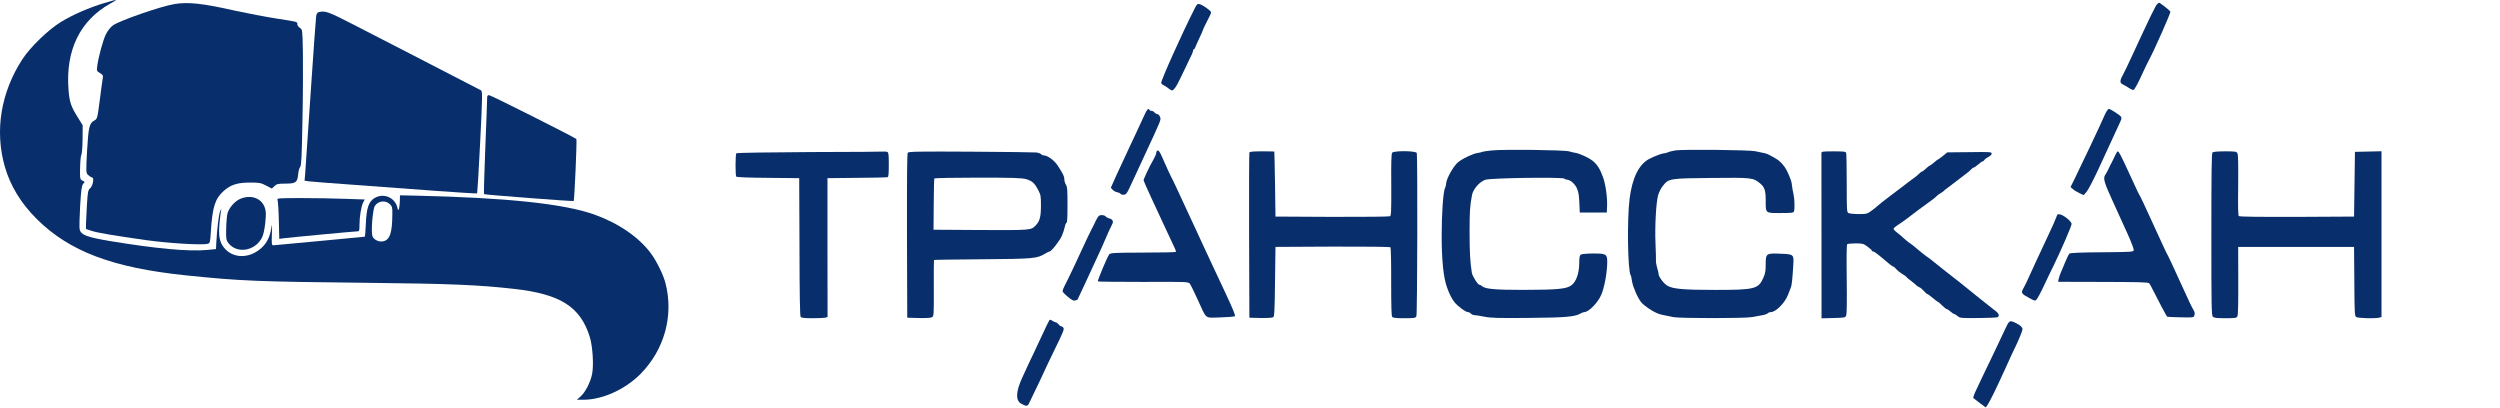
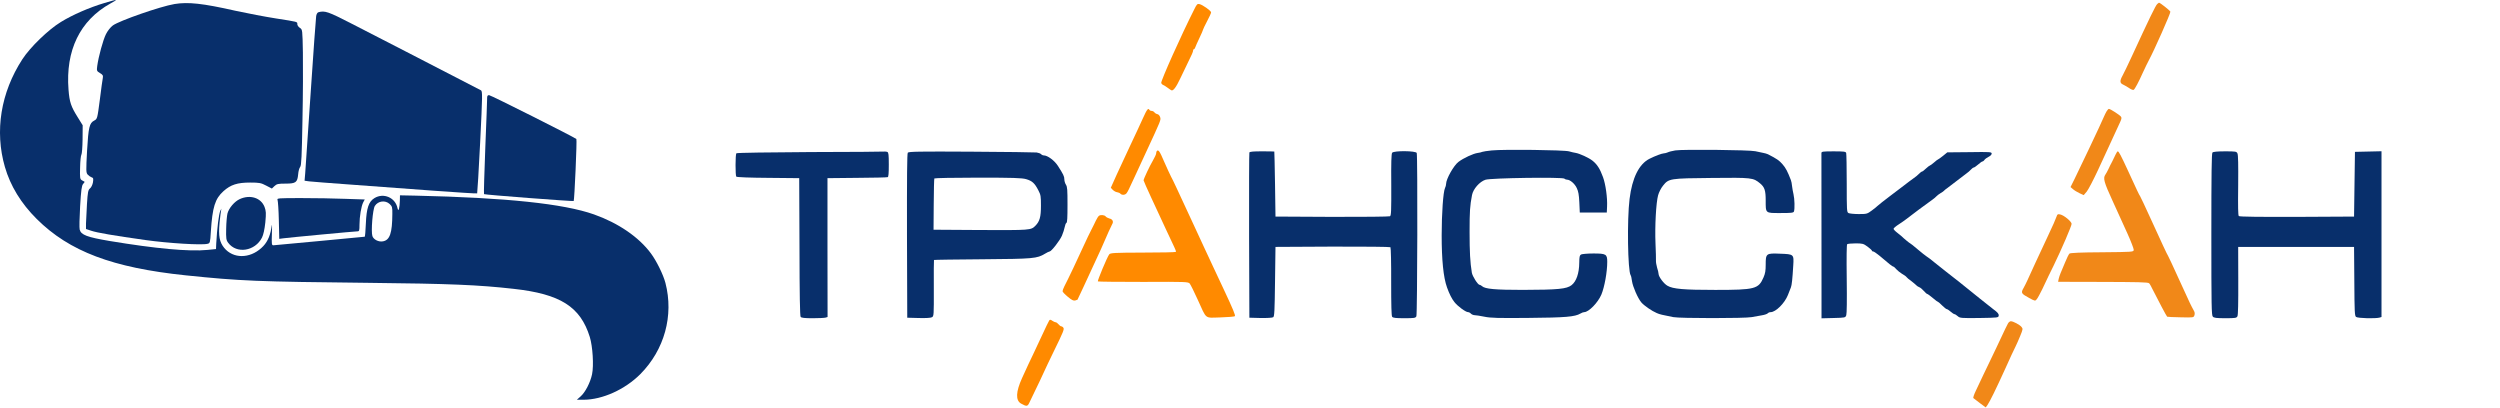
- <svg xmlns="http://www.w3.org/2000/svg" id="_Слой_1" data-name="Слой_1" version="1.1" viewBox="0 0 2792 455">
+ <svg xmlns="http://www.w3.org/2000/svg" id="_Слой_1" version="1.1" viewBox="0 0 2792 455">
  <defs>
    <style>
      .st0 {
        fill: #082f6b;
      }
+ 
+       .st1 {
+         fill: #ff8a00;
+       }
+ 
+       .st2 {
+         fill: #f18818;
+       }
    </style>
  </defs>
-   <path class="st0" d="M116.66,3.34c-16.89,5.03-35.58,13.18-48.64,21.2-14.14,8.62-34.26,28.15-43,41.57C.82,103.37-6.12,146.37,5.49,186.5c6.11,21.08,17.97,40.61,35.58,58.1,36.42,36.18,84.57,54.39,166.27,62.89,61.33,6.35,79.66,7.07,204,8.38,91.52.96,122.9,2.28,162.31,6.71,52.11,5.75,74.51,19.89,85.05,53.79,3.23,10.54,4.55,31.86,2.52,41.57-1.92,9.22-7.67,20.36-12.82,24.8l-4.19,3.71h7.55c21.08-.12,46.12-11.38,63.37-28.63,26.95-27.19,37.49-65.4,28.03-101.82-2.4-9.22-9.94-24.56-16.17-32.94-13.54-18.33-36.54-34.02-63.61-43.6-34.02-11.98-97.75-18.69-198.97-20.96l-17.73-.36-.12,5.99c-.12,3.35-.48,7.43-.96,9.1q-.84,2.88-1.68-.84c-2.4-11.74-15.57-17.37-25.75-11.14-6.47,3.95-8.86,11.14-9.58,28.39-.36,8.15-.84,14.73-1.32,14.73-.36,0-23.12,2.16-50.43,4.79-27.31,2.63-50.55,4.79-51.63,4.79-1.8,0-1.92-1.56-1.56-12.94.36-11.26.24-11.98-.72-5.75-1.56,9.34-5.03,16.41-11.02,21.68-13.3,12.1-31.5,11.98-41.45,0-5.39-6.59-6.59-13.3-5.27-28.27.72-6.83,1.56-13.54,1.92-14.85.48-1.32-.12-.6-1.08,1.68-1.68,3.47-3.59,19.41-4.55,36.66l-.24,5.99-9.58.96c-20.37,2.04-57.74-1.44-109.01-9.94-25.52-4.31-32.22-6.83-33.66-12.82-.48-1.68-.24-13.42.48-25.87,1.08-18.33,1.8-23.24,3.35-25.04,1.2-1.2,1.8-2.28,1.56-2.52-.24-.12-1.56-.84-2.88-1.56-2.16-1.32-2.4-2.4-2.04-14.38.12-7.07.84-13.54,1.44-14.25.6-.72,1.2-8.39,1.32-17.01l.12-15.81-5.63-9.1c-7.43-11.86-9.1-16.77-10.18-30.55-3.47-43.84,12.7-77.38,46.72-96.31,9.22-5.15,8.86-5.15-6.59-.6ZM435.18,227.83c2.76,2.64,3.12,3.71,2.99,11.02-.12,21.44-2.75,29.23-10.42,30.67-4.79.96-10.54-1.92-11.86-5.87-1.68-5.03.36-30.07,2.75-33.66,3.59-5.63,11.62-6.71,16.53-2.16Z" />
-   <path class="st0" d="M194.74,4.54c-15.69,2.64-61.09,18.45-68.64,23.84-2.75,2.04-5.87,5.99-7.79,9.82-3.23,6.47-8.26,24.92-9.7,35.34-.72,5.51-.6,5.87,2.99,8.03,3.12,1.8,3.71,2.76,3.24,5.39-.36,1.68-1.92,12.7-3.35,24.44-2.76,21.2-2.88,21.44-6.23,23.24-5.39,2.75-6.47,7.31-8.03,33.66-1.2,22.52-1.2,24.56.72,26.71,1.08,1.2,2.99,2.52,4.31,3,2.04.6,2.16,1.44,1.56,5.63-.48,2.64-1.92,5.75-3.35,6.83-2.04,1.68-2.52,4.07-3.35,17.49-.48,8.51-.96,18.21-1.08,21.68v6.11l5.75,1.92c6.71,2.28,25.04,5.39,60.73,10.42,25.63,3.59,62.77,5.87,69.24,4.19,2.75-.6,2.99-1.2,3.71-13.54,1.8-27.55,4.67-36.78,14.14-45.28,8.03-7.19,15.45-9.58,29.71-9.58,10.18,0,12.22.36,17.85,3.35l6.47,3.35,2.88-2.76c2.52-2.4,4.19-2.76,12.34-2.76,11.5,0,13.3-1.32,14.13-10.42.24-3.47,1.32-7.19,2.28-8.27,1.32-1.56,1.8-11.74,2.52-52.11.6-27.67.72-61.69.48-75.71-.48-25.4-.48-25.52-3.35-27.43-1.56-.96-2.88-2.88-2.88-4.07,0-2.87,1.2-2.52-23.96-6.47-11.5-1.8-31.74-5.63-44.92-8.51-37.13-8.39-53.07-10.06-68.4-7.55Z" />
-   <path class="st0" d="M355.73,13.64c-1.2.24-2.28,2.04-2.64,4.31-.36,2.16-3.11,40.49-6.11,85.29-3,44.8-5.75,85.29-6.11,90.08l-.72,8.51,5.15.72c2.88.36,24.44,2.04,47.8,3.71,23.36,1.68,64.33,4.67,90.92,6.71,26.59,1.92,48.64,3.35,48.87,2.99.24-.24,1.8-25.99,3.36-57.14,2.64-53.07,2.64-56.9.84-57.98-2.16-1.2-28.39-14.73-84.69-43.72-18.45-9.46-45.4-23.36-59.89-30.79-26.11-13.42-29.59-14.61-36.77-12.7Z" />
-   <path class="st0" d="M544.04,109.48c0,1.92-.84,26.71-2.04,55.1-1.08,28.51-1.8,51.99-1.44,52.23.72.72,99.55,8.26,100.14,7.67.84-.96,3.83-68.52,2.99-69.24-2.52-2.16-95.59-48.99-97.51-48.99-1.56,0-2.16.84-2.16,3.23Z" />
-   <path class="st0" d="M267.81,222.32c-5.87,2.64-12.1,9.94-13.78,16.05-.6,2.51-1.32,10.18-1.44,17.01-.24,10.9,0,12.82,2.28,15.81,9.34,12.58,29.95,9.46,37.73-5.87,1.56-3.11,2.88-9.1,3.71-16.89.96-10.3.84-12.7-.84-17.25-3.95-10.3-16.05-14.14-27.67-8.86Z" />
-   <path class="st0" d="M309.97,223.28c.48,1.2,1.2,11.5,1.44,22.76l.48,20.72,4.31-.6c6.11-.84,79.9-7.79,82.89-7.79,2.16,0,2.4-.72,2.4-7.55,0-8.98,1.92-20.48,4.19-24.92l1.68-3.12-21.68-.72c-11.98-.48-34.02-.84-49.23-.84-25.75,0-27.43.12-26.47,2.04Z" />
-   <path class="st0" d="M2409.21,4.47c-1.81,1.58-8.55,15.47-28.35,58.39-4.43,9.6-9.15,19.43-10.46,21.69-3.12,5.65-3.02,8.24.5,9.83,1.51.68,4.53,2.48,6.84,3.95,2.21,1.58,4.52,2.37,5.13,2.03,1.51-1.13,5.43-8.47,10.35-19.43,2.42-5.31,5.43-11.41,6.64-13.67,5.53-10.05,24.53-52.86,24.03-54.21s-11.66-10.16-12.77-10.05c-.1,0-1,.68-1.91,1.47Z" />
-   <path class="st0" d="M1333.96,10c-14.48,28.57-37.8,80.64-37.1,82.67.3.9,1.31,1.92,2.21,2.26.91.34,3.12,1.69,4.73,2.94,1.71,1.24,3.62,2.6,4.32,2.94,2.01,1.13,5.43-3.39,9.96-13.1,2.21-4.63,5.53-11.52,7.34-15.25,5.73-11.63,7.03-14.57,7.03-16.04,0-.79.41-1.47.91-1.47s1.11-.9,1.51-2.03c.3-1.02,2.41-5.76,4.62-10.39,2.22-4.63,4.02-8.81,4.02-9.26s2.02-4.74,4.53-9.49c2.51-4.63,4.52-9.15,4.52-9.94,0-1.81-9.45-8.47-12.97-9.26-2.31-.56-3.01.11-5.63,5.42Z" />
-   <path class="st0" d="M1276.45,131.98c-2.71,5.76-5.43,11.75-6.13,13.33-.71,1.58-4.63,9.94-8.75,18.64-4.12,8.7-10.56,22.59-14.28,30.72l-6.74,15.02,2.22,2.37c1.3,1.24,3.42,2.49,4.82,2.6,1.41.23,3.02.9,3.62,1.58,1.71,1.92,5.33,1.69,6.94-.45,1.61-2.26,2.01-3.05,9.25-18.75,3.22-7,8.75-18.86,12.17-26.32,17.19-37.05,17.09-36.71,16.08-39.87-.6-1.81-1.81-3.16-3.11-3.39-1.21-.22-2.72-1.13-3.32-2.03-.7-.9-2.11-1.58-3.12-1.58s-2.11-.56-2.41-1.13c-1.31-2.49-2.72-.79-7.24,9.26Z" />
-   <path class="st0" d="M2352.6,124.41c-.9,1.58-2.11,3.95-2.71,5.42-.5,1.36-3.12,7-5.73,12.65-2.62,5.53-7.64,16.26-11.16,23.72-6.34,13.33-7.65,16.15-16.19,33.77l-4.43,8.92,2.72,2.37c1.51,1.36,4.72,3.28,7.34,4.52l4.62,2.15,3.32-3.84c1.81-2.15,7.44-12.99,12.67-24.17,14.48-31.4,22.72-49.36,24.84-53.87,1.5-3.28,1.71-4.63.8-5.76-1.21-1.81-11.96-8.7-13.47-8.7-.51,0-1.71,1.24-2.62,2.82Z" />
-   <path class="st0" d="M1665.97,168.01c-4.93.45-9.65,1.24-10.56,1.58-.9.45-3.32,1.02-5.23,1.24-4.82.68-15.68,5.65-21.31,9.94-5.33,3.95-13.88,19.2-13.88,24.62,0,1.24-.5,3.28-1.21,4.63-2.01,4.18-3.72,28.46-3.72,52.74,0,27.56,1.91,46.99,5.94,58.17,2.61,7.34,5.43,12.88,8.34,16.49,3.62,4.63,12.57,11.18,15.18,11.18,1.01,0,2.42.79,3.22,1.69.91.9,2.72,1.7,4.12,1.7,1.51,0,6.34.79,10.86,1.69,6.84,1.47,15.59,1.69,49.37,1.36,41.33-.34,51.78-1.24,57.92-4.86,1.4-.9,3.32-1.58,4.22-1.58,5.03,0,15.38-10.62,19.2-19.65,3.52-8.47,6.54-25.3,6.54-36.48,0-8.58-1.21-9.38-15.48-9.38-6.44,0-12.67.57-13.78,1.13-1.61,1.02-1.91,2.48-2.01,9.37-.1,11.63-3.22,20.67-8.55,24.85-5.53,4.29-14.88,5.2-54.59,5.31-30.67,0-42.13-1.02-45.45-4.18-.8-.79-2.11-1.47-2.72-1.47-1.91,0-7.94-9.49-8.64-13.55-1.91-11.63-2.52-23.27-2.52-45.74s.41-29.14,2.72-41c1.31-6.78,8.44-14.91,14.98-17.05,6.03-2.03,86.47-3.16,88.18-1.24.5.57,1.91,1.13,2.92,1.13,3.41,0,8.74,4.52,10.96,9.49,1.7,3.5,2.41,7.34,2.81,15.92l.5,11.29h30.17l.3-6.78c.5-9.6-1.61-24.85-4.53-32.75-3.31-9.15-6.53-14.23-11.66-18.3-4.02-3.28-14.58-8.13-19.1-8.81-1.21-.11-4.43-.9-7.24-1.69-5.93-1.58-72.6-2.37-86.27-1.02Z" />
-   <path class="st0" d="M1870.88,168.01c-3.31.57-7.04,1.47-8.34,2.15-1.31.57-3.32,1.13-4.53,1.13-2.21.11-9.45,2.82-15.78,5.99-11.77,5.87-19.41,21.35-22.32,44.84-2.92,23.38-2.02,80.53,1.2,85.27.51.57,1.11,3.61,1.51,6.66.91,6.21,6.44,18.86,10.36,23.61,3.01,3.61,11.86,9.71,17.29,11.97,3.32,1.47,5.83,2.03,18.4,4.52,7.34,1.47,80.24,1.47,87.68,0,3.32-.57,8.44-1.58,11.36-2.03,2.92-.45,5.83-1.47,6.43-2.15.71-.79,2.12-1.36,3.32-1.36,5.63,0,15.69-9.94,19.31-19.2,1.41-3.39,2.91-7.23,3.32-8.47,1-2.49,1.71-9.37,2.61-24.4.8-12.65.7-12.65-14.78-13.21-15.48-.68-15.99-.23-15.99,12.2,0,6.78-.5,9.83-2.41,14.23-5.63,12.99-9.25,14.01-53.89,14.01-34.99,0-47.26-1.02-53.39-4.63-4.13-2.26-9.96-10.17-9.96-13.33,0-1.02-.7-4.07-1.61-6.78-.8-2.82-1.4-6.32-1.3-7.91.1-1.58-.1-10.28-.51-19.31-.8-18.98.61-45.4,2.92-53.76.9-3.27,3.22-7.91,5.43-10.62,6.43-8.13,7.64-8.24,54.8-8.7,44.74-.45,45.85-.34,53.69,6.1,5.03,4.18,6.23,7.91,6.23,18.97,0,14.68-.6,14.12,16.49,14.12,12.27,0,14.58-.23,15.08-1.81,1.01-2.82.71-14.12-.5-19.09-.6-2.48-1.31-6.55-1.61-9.04-.2-2.49-.8-5.53-1.3-6.78-3.62-9.49-5.74-13.67-9.46-17.85-3.62-4.18-6.23-5.99-16.18-11.07-1.11-.56-3.62-1.24-5.53-1.58-1.91-.34-5.73-1.13-8.55-1.81-6.23-1.47-80.94-2.26-89.49-.9Z" />
-   <path class="st0" d="M1291.93,168.69c-.4.34-.7,1.58-.7,2.48,0,1.02-1.61,4.63-3.62,8.02-3.72,6.32-10.46,20.67-10.46,22.25,0,.57,3.93,9.26,8.65,19.54,4.83,10.28,11.97,25.75,15.99,34.45,4.02,8.7,8.34,17.96,9.65,20.56,1.31,2.6,2.11,4.97,1.81,5.31-.3.45-16.89.79-36.9.79-32.28.11-36.4.34-37.6,2.03-2.42,3.27-13.28,29.36-12.67,30.16.4.34,23.22.56,50.77.56,47.96-.23,50.28-.11,51.88,1.92.91,1.13,4.93,9.15,8.85,17.85,10.36,22.7,7.34,20.33,25.34,19.88,8.35-.23,15.69-.9,16.19-1.36.8-.9-1.81-7.34-12.67-30.49-3.12-6.55-8.35-17.73-11.66-24.85-3.32-7.12-7.95-17.05-10.26-22.02-2.31-4.97-7.64-16.38-11.76-25.41-18.2-39.3-22.83-49.36-24.94-53.08-1.11-2.15-4.62-9.71-7.64-16.6-5.03-11.86-6.54-14-8.25-11.97Z" />
-   <path class="st0" d="M905.13,169.82c-45.04.23-82.25.79-82.75,1.36-1.21,1.36-1.21,24.85-.1,26.09.6.68,15.79,1.24,35.59,1.36l34.69.34.3,76.69c.1,54.33.51,77.14,1.31,78.27.91,1.02,4.32,1.47,13.37,1.47,6.64,0,13.18-.34,14.38-.68l2.31-.68-.1-77.59v-77.48l32.98-.34c18.1-.11,33.59-.45,34.29-.79.9-.34,1.21-4.18,1.21-14.01,0-11.18-.31-13.55-1.61-14.12-.91-.34-2.11-.57-2.72-.45-.7.23-38.1.45-83.15.56Z" />
-   <path class="st0" d="M1013.82,170.5c-.8,1.24-1,25.86-.9,92.95l.3,91.37,12.77.34c8.04.23,13.57-.11,14.88-.9,2.01-1.24,2.11-1.92,2.01-32.3-.1-17.17,0-31.29.2-31.62.3-.23,24.63-.57,54.2-.79,57.21-.45,60.73-.79,69.78-6.21,2.21-1.35,4.52-2.48,5.12-2.48,1.91,0,11.16-11.75,13.78-17.62,1.31-3.05,2.71-7.45,3.12-9.71.4-2.26,1.2-4.29,1.91-4.63.9-.34,1.2-5.65,1.2-20.1,0-16.94-.2-19.99-1.71-22.48-1-1.47-1.81-4.18-1.81-5.99,0-3.28-1.1-5.65-7.24-15.14-3.82-5.99-11.56-11.63-15.68-11.63-1.01,0-2.31-.56-3.02-1.35-.7-.79-2.91-1.58-5.03-1.92-2.01-.23-34.99-.68-73.19-.9-58.02-.34-69.68-.11-70.69,1.13ZM1146.04,200.09c6.64,1.92,9.55,4.52,13.57,12.42,2.72,5.19,2.92,6.55,2.92,17.28,0,12.54-1.41,17.51-6.23,22.36-4.93,4.97-5.73,4.97-61.04,4.74l-52.68-.34.2-28.12c.1-15.59.4-28.69.7-29.14.3-.45,22.22-.9,48.67-.9,39.41,0,49.17.34,53.89,1.69Z" />
-   <path class="st0" d="M1395.3,170.38c-.31.79-.41,42.58-.31,92.95l.31,91.48,12.56.34c6.94.11,13.28-.23,14.08-.9,1.31-.9,1.61-7,2.01-39.76l.51-38.74,63.74-.34c35.09-.11,64.25.23,64.65.68.51.56.91,17.96.81,38.63,0,26.65.3,37.95,1.1,39.08.91,1.24,4.23,1.58,13.58,1.58,11.26,0,12.47-.23,13.47-2.15,1.11-2.37,1.51-179.13.4-182.4-.9-2.49-25.64-2.71-27.45-.23-.9,1.13-1.2,11.07-1,35.8.1,29.59-.1,34.22-1.41,35.12-.9.45-29.96.79-64.75.68l-63.14-.34-.51-36.14c-.3-19.88-.7-36.25-.8-36.48-.1-.11-6.34-.23-13.78-.23-9.95,0-13.77.34-14.07,1.36Z" />
-   <path class="st0" d="M2034.17,170.95c0,1.81,0,24.4.1,149.2v35.35l13.27-.34c13.18-.34,13.38-.34,14.38-3.16.61-1.81.81-16.26.51-40.66-.31-24.62-.11-38.17.5-38.63.6-.45,4.72-.9,9.35-.9,7.74,0,8.75.23,13.37,3.61,2.72,2.03,4.93,4.07,4.93,4.52,0,.57.6.9,1.41.9.7,0,3.92,2.15,7.03,4.74,10.36,8.92,14.58,12.2,15.49,12.2.5,0,1.91,1.24,3.22,2.82,1.3,1.47,4.22,3.84,6.43,5.2,2.31,1.24,4.63,2.94,5.13,3.73.6.79,2.81,2.71,5.13,4.29,2.21,1.69,4.72,3.73,5.53,4.63.8.9,2.41,1.92,3.62,2.37,1.1.34,3.31,2.26,4.92,4.07s3.32,3.39,3.82,3.39,3.32,2.03,6.24,4.52c2.91,2.48,5.63,4.52,6.03,4.52s2.41,1.81,4.53,3.95c2.21,2.15,4.42,3.95,5.02,3.95s2.52,1.24,4.33,2.82c1.81,1.58,3.72,2.82,4.32,2.82s2.21,1.02,3.62,2.26c2.41,2.15,3.82,2.26,24.03,2.03,21.01-.34,21.42-.34,21.72-2.71.2-1.92-1.11-3.5-6.03-7.11-3.52-2.71-10.36-8.13-15.39-12.2-16.99-13.78-30.56-24.62-37.3-29.7-3.62-2.82-9.55-7.45-13.07-10.39-3.62-2.94-7.44-5.99-8.75-6.66-1.21-.79-5.73-4.29-9.95-7.91-4.33-3.73-8.05-6.66-8.35-6.66-.5,0-8.14-6.33-9.55-7.91-.3-.34-2.41-2.03-4.73-3.84-2.41-1.81-4.32-3.84-4.32-4.52s2.61-2.94,5.83-4.97c3.12-2.03,6.84-4.63,8.25-5.76,3.11-2.6,25.33-19.09,29.46-21.91,1.6-1.13,3.62-2.82,4.42-3.73.8-.9,2.92-2.48,4.63-3.5,1.81-1.02,3.41-2.15,3.72-2.6.3-.45,1.91-1.81,3.62-2.94,1.7-1.24,6.63-4.97,10.95-8.36,4.33-3.39,9.15-7.12,10.66-8.13,1.51-1.02,3.72-2.94,4.93-4.29,1.11-1.24,2.51-2.26,3.12-2.26s2.81-1.58,4.92-3.39c2.11-1.92,4.23-3.39,4.83-3.39.5,0,1.61-.79,2.31-1.92.81-1.02,2.92-2.48,4.73-3.39,1.81-.9,3.22-2.26,3.22-3.5,0-1.81-1.81-1.92-24.74-1.58l-24.83.23-4.83,3.95c-2.72,2.15-5.23,3.95-5.53,3.95s-2.31,1.47-4.42,3.39c-2.12,1.81-4.23,3.39-4.63,3.39-.5.11-2.51,1.58-4.42,3.39-1.91,1.92-3.93,3.39-4.43,3.39s-2.01,1.13-3.32,2.49c-1.3,1.35-3.82,3.5-5.73,4.74-1.91,1.35-8.04,5.87-13.67,10.28-5.73,4.29-11.36,8.7-12.67,9.6-5.53,4.06-13.98,10.84-14.48,11.41-.3.45-3.02,2.6-6.03,4.86-5.33,3.95-5.73,4.07-14.88,4.07-5.13,0-10.26-.56-11.36-1.13-1.81-1.13-1.91-2.71-1.91-33.32,0-17.62-.31-32.75-.61-33.77-.5-1.58-2.71-1.81-14.07-1.81-12.17,0-13.48.23-13.58,1.92Z" />
-   <path class="st0" d="M2362.66,172.64c-.91,2.03-2.62,5.53-3.72,7.68-1.21,2.15-3.12,5.99-4.23,8.47-1.2,2.48-2.71,5.31-3.41,6.21-2.82,3.95-1.61,8.36,8.04,29.36,5.23,11.52,12.77,28.01,16.69,36.71,3.92,8.7,7.04,16.83,6.94,18.07-.3,2.26-1.11,2.26-35.39,2.6-23.63.11-35.6.68-36.4,1.47-.81.68-3.02,5.2-4.93,9.94-2.01,4.74-4.22,10.05-5.03,11.97-.8,1.81-1.71,4.74-2.11,6.44l-.6,3.16,44.04.11c46.45.11,55.9.34,57.51,1.47.6.34,2.72,4.18,4.73,8.36,5.12,10.28,14.78,28.46,15.48,29.03.4.23,7.14.57,15.08.68,14.38.34,14.48.34,15.39-2.26.6-1.92.4-3.5-.91-5.65-1-1.58-2.91-5.53-4.42-8.58-1.41-3.16-7.24-15.81-12.97-28.24-5.63-12.42-10.66-23.15-11.06-23.72-1.11-1.58-7.24-14.8-19.81-42.35-5.83-12.76-10.96-23.72-11.46-24.4-1.11-1.47-3.82-7.23-13.48-28.35-8.04-17.39-10.35-21.8-11.56-21.8-.4,0-1.51,1.69-2.41,3.61Z" />
-   <path class="st0" d="M2470.85,170.38c-.91,1.02-1.21,22.93-1.21,91.37,0,80.42.2,90.24,1.61,91.82,1.21,1.47,4.02,1.81,13.97,1.81,11.57,0,12.57-.23,13.58-2.26.7-1.58,1-14.8.9-39.87l-.1-37.5h129.41l.3,38.4c.2,34.45.4,38.51,1.91,39.76,1.81,1.58,21.82,2.03,26.24.79l2.21-.68v-185.11l-14.78.34-14.88.34-.5,36.14-.5,36.14-63.75.34c-40.32.11-64.15-.11-64.95-.9-.81-.79-1.01-9.71-.71-34.34.2-23.15,0-34-.8-35.58-1.01-2.26-1.91-2.37-13.88-2.37-8.64,0-13.27.45-14.07,1.36Z" />
-   <path class="st0" d="M2296.8,241.76c-1.41,3.84-3.62,9.04-10.36,23.27-7.94,16.83-19.9,42.69-22.22,48-1.1,2.49-3.11,6.44-4.42,8.81-3.02,5.31-2.52,6.1,6.43,10.96,6.44,3.5,6.64,3.5,8.35,1.47,1-1.13,3.72-6.1,6.13-11.07,2.31-4.97,5.73-11.86,7.34-15.47,1.71-3.5,4.23-8.58,5.53-11.29,8.85-18.18,20.21-44.61,20.01-46.53-.4-2.82-8.55-9.49-12.67-10.39-2.71-.68-3.32-.34-4.12,2.26Z" />
-   <path class="st0" d="M1227.28,241.08c-.7.45-2.21,2.82-3.42,5.31-1.1,2.49-3.41,7-5.02,10.16-1.61,3.05-5.53,11.18-8.65,18.07-9.15,19.76-15.08,32.41-17.39,36.93-1.11,2.37-3.02,6.1-4.13,8.24-1.1,2.26-2.01,4.63-2.01,5.42s2.62,3.61,5.83,6.21c4.43,3.73,6.34,4.63,8.25,4.18,1.41-.45,2.61-.79,2.61-.9.1-.11,3.12-6.55,6.74-14.34,3.52-7.79,8.85-19.2,11.76-25.41,5.03-10.5,10.16-22.02,16.49-36.71,1.51-3.39,3.22-7,3.82-8.02,1.71-2.71.31-5.53-3.21-6.21-1.61-.45-3.52-1.47-4.13-2.26-1.2-1.69-5.73-2.15-7.54-.68Z" />
-   <path class="st0" d="M1171.78,357.87c-.6.79-4.32,8.58-8.34,17.28-4.03,8.7-8.55,18.3-10.06,21.46-1.61,3.05-6.94,14.68-11.96,25.64q-10.46,23.15-1.11,28.46c6.33,3.5,7.24,3.39,9.45-1.36.71-1.69,2.41-4.97,3.52-7.34,1.21-2.37,4.83-9.83,8.04-16.71,7.14-15.47,10.76-23.15,15.69-33.2,10.46-21.35,11.76-24.51,10.56-26.09-.61-.9-1.71-1.58-2.42-1.58-.6,0-2.01-1.02-3.01-2.26-1.01-1.24-2.42-2.26-3.22-2.26-.7,0-2.41-.79-3.72-1.69-1.91-1.36-2.51-1.47-3.42-.34Z" />
-   <path class="st0" d="M2242.5,361.26c-1.4,2.49-2.41,4.63-12.87,26.88-2.81,5.87-5.93,12.54-7.03,14.68-1.11,2.15-4.43,9.04-7.34,15.25-2.92,6.21-6.84,14.57-8.75,18.52s-3.12,7.57-2.62,8.02c.41.45,3.72,2.94,7.34,5.65l6.44,4.74,1.91-2.6c2.71-3.95,9.65-18.07,20.11-41.11,5.03-11.18,10.05-22.14,11.26-24.28,1.11-2.15,3.42-7.45,5.23-11.86,3.01-7.34,3.12-8.02,1.51-9.94-1.91-2.48-9.35-6.44-11.97-6.44-1,0-2.51,1.13-3.22,2.48Z" />
+   <path class="st0" d="M116.66,3.34c-16.89,5.03-35.58,13.18-48.64,21.2-14.14,8.62-34.26,28.15-43,41.57C.82,103.37-6.12,146.37,5.49,186.5c6.11,21.08,17.97,40.61,35.58,58.1,36.42,36.18,84.57,54.39,166.27,62.89,61.33,6.35,79.66,7.07,204,8.38,91.52.96,122.9,2.28,162.31,6.71,52.11,5.75,74.51,19.89,85.05,53.79,3.23,10.54,4.55,31.86,2.52,41.57-1.92,9.22-7.67,20.36-12.82,24.8l-4.19,3.71h7.55c21.08-.12,46.12-11.38,63.37-28.63,26.95-27.19,37.49-65.4,28.03-101.82-2.4-9.22-9.94-24.56-16.17-32.94-13.54-18.33-36.54-34.02-63.61-43.6-34.02-11.98-97.75-18.69-198.97-20.96l-17.73-.36-.12,5.99c-.12,3.35-.48,7.43-.96,9.1-.56,1.92-1.12,1.64-1.68-.84-2.4-11.74-15.57-17.37-25.75-11.14-6.47,3.95-8.86,11.14-9.58,28.39-.36,8.15-.84,14.73-1.32,14.73-.36,0-23.12,2.16-50.43,4.79s-50.55,4.79-51.63,4.79c-1.8,0-1.92-1.56-1.56-12.94.36-11.26.24-11.98-.72-5.75-1.56,9.34-5.03,16.41-11.02,21.68-13.3,12.1-31.5,11.98-41.45,0-5.39-6.59-6.59-13.3-5.27-28.27.72-6.83,1.56-13.54,1.92-14.85.48-1.32-.12-.6-1.08,1.68-1.68,3.47-3.59,19.41-4.55,36.66l-.24,5.99-9.58.96c-20.37,2.04-57.74-1.44-109.01-9.94-25.52-4.31-32.22-6.83-33.66-12.82-.48-1.68-.24-13.42.48-25.87,1.08-18.33,1.8-23.24,3.35-25.04,1.2-1.2,1.8-2.28,1.56-2.52-.24-.12-1.56-.84-2.88-1.56-2.16-1.32-2.4-2.4-2.04-14.38.12-7.07.84-13.54,1.44-14.25.6-.72,1.2-8.39,1.32-17.01l.12-15.81-5.63-9.1c-7.43-11.86-9.1-16.77-10.18-30.55-3.47-43.84,12.7-77.38,46.72-96.31,9.22-5.15,8.86-5.15-6.59-.6h0ZM435.18,227.83c2.76,2.64,3.12,3.71,2.99,11.02-.12,21.44-2.75,29.23-10.42,30.67-4.79.96-10.54-1.92-11.86-5.87-1.68-5.03.36-30.07,2.75-33.66,3.59-5.63,11.62-6.71,16.53-2.16h.01Z" />
+   <path class="st0" d="M194.74,4.54c-15.69,2.64-61.09,18.45-68.64,23.84-2.75,2.04-5.87,5.99-7.79,9.82-3.23,6.47-8.26,24.92-9.7,35.34-.72,5.51-.6,5.87,2.99,8.03,3.12,1.8,3.71,2.76,3.24,5.39-.36,1.68-1.92,12.7-3.35,24.44-2.76,21.2-2.88,21.44-6.23,23.24-5.39,2.75-6.47,7.31-8.03,33.66-1.2,22.52-1.2,24.56.72,26.71,1.08,1.2,2.99,2.52,4.31,3,2.04.6,2.16,1.44,1.56,5.63-.48,2.64-1.92,5.75-3.35,6.83-2.04,1.68-2.52,4.07-3.35,17.49-.48,8.51-.96,18.21-1.08,21.68v6.11l5.75,1.92c6.71,2.28,25.04,5.39,60.73,10.42,25.63,3.59,62.77,5.87,69.24,4.19,2.75-.6,2.99-1.2,3.71-13.54,1.8-27.55,4.67-36.78,14.14-45.28,8.03-7.19,15.45-9.58,29.71-9.58,10.18,0,12.22.36,17.85,3.35l6.47,3.35,2.88-2.76c2.52-2.4,4.19-2.76,12.34-2.76,11.5,0,13.3-1.32,14.13-10.42.24-3.47,1.32-7.19,2.28-8.27,1.32-1.56,1.8-11.74,2.52-52.11.6-27.67.72-61.69.48-75.71-.48-25.4-.48-25.52-3.35-27.43-1.56-.96-2.88-2.88-2.88-4.07,0-2.87,1.2-2.52-23.96-6.47-11.5-1.8-31.74-5.63-44.92-8.51-37.13-8.39-53.07-10.06-68.4-7.55l-.02.02Z" />
+   <path class="st0" d="M355.73,13.64c-1.2.24-2.28,2.04-2.64,4.31-.36,2.16-3.11,40.49-6.11,85.29s-5.75,85.29-6.11,90.08l-.72,8.51,5.15.72c2.88.36,24.44,2.04,47.8,3.71,23.36,1.68,64.33,4.67,90.92,6.71,26.59,1.92,48.64,3.35,48.87,2.99.24-.24,1.8-25.99,3.36-57.14,2.64-53.07,2.64-56.9.84-57.98-2.16-1.2-28.39-14.73-84.69-43.72-18.45-9.46-45.4-23.36-59.89-30.79-26.11-13.42-29.59-14.61-36.77-12.7h-.01Z" />
+   <path class="st0" d="M544.04,109.48c0,1.92-.84,26.71-2.04,55.1-1.08,28.51-1.8,51.99-1.44,52.23.72.72,99.55,8.26,100.14,7.67.84-.96,3.83-68.52,2.99-69.24-2.52-2.16-95.59-48.99-97.51-48.99-1.56,0-2.16.84-2.16,3.23h.02Z" />
+   <path class="st0" d="M267.81,222.32c-5.87,2.64-12.1,9.94-13.78,16.05-.6,2.51-1.32,10.18-1.44,17.01-.24,10.9,0,12.82,2.28,15.81,9.34,12.58,29.95,9.46,37.73-5.87,1.56-3.11,2.88-9.1,3.71-16.89.96-10.3.84-12.7-.84-17.25-3.95-10.3-16.05-14.14-27.67-8.86h.01Z" />
+   <path class="st0" d="M309.97,223.28c.48,1.2,1.2,11.5,1.44,22.76l.48,20.72,4.31-.6c6.11-.84,79.9-7.79,82.89-7.79,2.16,0,2.4-.72,2.4-7.55,0-8.98,1.92-20.48,4.19-24.92l1.68-3.12-21.68-.72c-11.98-.48-34.02-.84-49.23-.84-25.75,0-27.43.12-26.47,2.04v.02Z" />
+   <path class="st2" d="M2409.21,4.47c-1.81,1.58-8.55,15.47-28.35,58.39-4.43,9.6-9.15,19.43-10.46,21.69-3.12,5.65-3.02,8.24.5,9.83,1.51.68,4.53,2.48,6.84,3.95,2.21,1.58,4.52,2.37,5.13,2.03,1.51-1.13,5.43-8.47,10.35-19.43,2.42-5.31,5.43-11.41,6.64-13.67,5.53-10.05,24.53-52.86,24.03-54.21s-11.66-10.16-12.77-10.05c-.1,0-1,.68-1.91,1.47Z" />
+   <path class="st1" d="M1333.96,10c-14.48,28.57-37.8,80.64-37.1,82.67.3.9,1.31,1.92,2.21,2.26.91.34,3.12,1.69,4.73,2.94,1.71,1.24,3.62,2.6,4.32,2.94,2.01,1.13,5.43-3.39,9.96-13.1,2.21-4.63,5.53-11.52,7.34-15.25,5.73-11.63,7.03-14.57,7.03-16.04,0-.79.41-1.47.91-1.47s1.11-.9,1.51-2.03c.3-1.02,2.41-5.76,4.62-10.39,2.22-4.63,4.02-8.81,4.02-9.26s2.02-4.74,4.53-9.49c2.51-4.63,4.52-9.15,4.52-9.94,0-1.81-9.45-8.47-12.97-9.26-2.31-.56-3.01.11-5.63,5.42Z" />
+   <path class="st1" d="M1276.45,131.98c-2.71,5.76-5.43,11.75-6.13,13.33-.71,1.58-4.63,9.94-8.75,18.64s-10.56,22.59-14.28,30.72l-6.74,15.02,2.22,2.37c1.3,1.24,3.42,2.49,4.82,2.6,1.41.23,3.02.9,3.62,1.58,1.71,1.92,5.33,1.69,6.94-.45,1.61-2.26,2.01-3.05,9.25-18.75,3.22-7,8.75-18.86,12.17-26.32,17.19-37.05,17.09-36.71,16.08-39.87-.6-1.81-1.81-3.16-3.11-3.39-1.21-.22-2.72-1.13-3.32-2.03-.7-.9-2.11-1.58-3.12-1.58s-2.11-.56-2.41-1.13c-1.31-2.49-2.72-.79-7.24,9.26h0Z" />
+   <path class="st2" d="M2352.6,124.41c-.9,1.58-2.11,3.95-2.71,5.42-.5,1.36-3.12,7-5.73,12.65-2.62,5.53-7.64,16.26-11.16,23.72-6.34,13.33-7.65,16.15-16.19,33.77l-4.43,8.92,2.72,2.37c1.51,1.36,4.72,3.28,7.34,4.52l4.62,2.15,3.32-3.84c1.81-2.15,7.44-12.99,12.67-24.17,14.48-31.4,22.72-49.36,24.84-53.87,1.5-3.28,1.71-4.63.8-5.76-1.21-1.81-11.96-8.7-13.47-8.7-.51,0-1.71,1.24-2.62,2.82h0Z" />
+   <path class="st0" d="M1665.97,168.01c-4.93.45-9.65,1.24-10.56,1.58-.9.45-3.32,1.02-5.23,1.24-4.82.68-15.68,5.65-21.31,9.94-5.33,3.95-13.88,19.2-13.88,24.62,0,1.24-.5,3.28-1.21,4.63-2.01,4.18-3.72,28.46-3.72,52.74,0,27.56,1.91,46.99,5.94,58.17,2.61,7.34,5.43,12.88,8.34,16.49,3.62,4.63,12.57,11.18,15.18,11.18,1.01,0,2.42.79,3.22,1.69.91.9,2.72,1.7,4.12,1.7,1.51,0,6.34.79,10.86,1.69,6.84,1.47,15.59,1.69,49.37,1.36,41.33-.34,51.78-1.24,57.92-4.86,1.4-.9,3.32-1.58,4.22-1.58,5.03,0,15.38-10.62,19.2-19.65,3.52-8.47,6.54-25.3,6.54-36.48,0-8.58-1.21-9.38-15.48-9.38-6.44,0-12.67.57-13.78,1.13-1.61,1.02-1.91,2.48-2.01,9.37-.1,11.63-3.22,20.67-8.55,24.85-5.53,4.29-14.88,5.2-54.59,5.31-30.67,0-42.13-1.02-45.45-4.18-.8-.79-2.11-1.47-2.72-1.47-1.91,0-7.94-9.49-8.64-13.55-1.91-11.63-2.52-23.27-2.52-45.74s.41-29.14,2.72-41c1.31-6.78,8.44-14.91,14.98-17.05,6.03-2.03,86.47-3.16,88.18-1.24.5.57,1.91,1.13,2.92,1.13,3.41,0,8.74,4.52,10.96,9.49,1.7,3.5,2.41,7.34,2.81,15.92l.5,11.29h30.17l.3-6.78c.5-9.6-1.61-24.85-4.53-32.75-3.31-9.15-6.53-14.23-11.66-18.3-4.02-3.28-14.58-8.13-19.1-8.81-1.21-.11-4.43-.9-7.24-1.69-5.93-1.58-72.6-2.37-86.27-1.02h0Z" />
+   <path class="st0" d="M1870.88,168.01c-3.31.57-7.04,1.47-8.34,2.15-1.31.57-3.32,1.13-4.53,1.13-2.21.11-9.45,2.82-15.78,5.99-11.77,5.87-19.41,21.35-22.32,44.84-2.92,23.38-2.02,80.53,1.2,85.27.51.57,1.11,3.61,1.51,6.66.91,6.21,6.44,18.86,10.36,23.61,3.01,3.61,11.86,9.71,17.29,11.97,3.32,1.47,5.83,2.03,18.4,4.52,7.34,1.47,80.24,1.47,87.68,0,3.32-.57,8.44-1.58,11.36-2.03s5.83-1.47,6.43-2.15c.71-.79,2.12-1.36,3.32-1.36,5.63,0,15.69-9.94,19.31-19.2,1.41-3.39,2.91-7.23,3.32-8.47,1-2.49,1.71-9.37,2.61-24.4.8-12.65.7-12.65-14.78-13.21-15.48-.68-15.99-.23-15.99,12.2,0,6.78-.5,9.83-2.41,14.23-5.63,12.99-9.25,14.01-53.89,14.01-34.99,0-47.26-1.02-53.39-4.63-4.13-2.26-9.96-10.17-9.96-13.33,0-1.02-.7-4.07-1.61-6.78-.8-2.82-1.4-6.32-1.3-7.91.1-1.58-.1-10.28-.51-19.31-.8-18.98.61-45.4,2.92-53.76.9-3.27,3.22-7.91,5.43-10.62,6.43-8.13,7.64-8.24,54.8-8.7,44.74-.45,45.85-.34,53.69,6.1,5.03,4.18,6.23,7.91,6.23,18.97,0,14.68-.6,14.12,16.49,14.12,12.27,0,14.58-.23,15.08-1.81,1.01-2.82.71-14.12-.5-19.09-.6-2.48-1.31-6.55-1.61-9.04-.2-2.49-.8-5.53-1.3-6.78-3.62-9.49-5.74-13.67-9.46-17.85-3.62-4.18-6.23-5.99-16.18-11.07-1.11-.56-3.62-1.24-5.53-1.58s-5.73-1.13-8.55-1.81c-6.23-1.47-80.94-2.26-89.49-.9v.02Z" />
+   <path class="st1" d="M1291.93,168.69c-.4.34-.7,1.58-.7,2.48,0,1.02-1.61,4.63-3.62,8.02-3.72,6.32-10.46,20.67-10.46,22.25,0,.57,3.93,9.26,8.65,19.54,4.83,10.28,11.97,25.75,15.99,34.45s8.34,17.96,9.65,20.56,2.11,4.97,1.81,5.31c-.3.45-16.89.79-36.9.79-32.28.11-36.4.34-37.6,2.03-2.42,3.27-13.28,29.36-12.67,30.16.4.34,23.22.56,50.77.56,47.96-.23,50.28-.11,51.88,1.92.91,1.13,4.93,9.15,8.85,17.85,10.36,22.7,7.34,20.33,25.34,19.88,8.35-.23,15.69-.9,16.19-1.36.8-.9-1.81-7.34-12.67-30.49-3.12-6.55-8.35-17.73-11.66-24.85-3.32-7.12-7.95-17.05-10.26-22.02s-7.64-16.38-11.76-25.41c-18.2-39.3-22.83-49.36-24.94-53.08-1.11-2.15-4.62-9.71-7.64-16.6-5.03-11.86-6.54-14-8.25-11.97v-.02Z" />
+   <path class="st0" d="M905.13,169.82c-45.04.23-82.25.79-82.75,1.36-1.21,1.36-1.21,24.85-.1,26.09.6.68,15.79,1.24,35.59,1.36l34.69.34.3,76.69c.1,54.33.51,77.14,1.31,78.27.91,1.02,4.32,1.47,13.37,1.47,6.64,0,13.18-.34,14.38-.68l2.31-.68-.1-77.59v-77.48l32.98-.34c18.1-.11,33.59-.45,34.29-.79.9-.34,1.21-4.18,1.21-14.01,0-11.18-.31-13.55-1.61-14.12-.91-.34-2.11-.57-2.72-.45-.7.23-38.1.45-83.15.56h0Z" />
+   <path class="st0" d="M1013.82,170.5c-.8,1.24-1,25.86-.9,92.95l.3,91.37,12.77.34c8.04.23,13.57-.11,14.88-.9,2.01-1.24,2.11-1.92,2.01-32.3-.1-17.17,0-31.29.2-31.62.3-.23,24.63-.57,54.2-.79,57.21-.45,60.73-.79,69.78-6.21,2.21-1.35,4.52-2.48,5.12-2.48,1.91,0,11.16-11.75,13.78-17.62,1.31-3.05,2.71-7.45,3.12-9.71.4-2.26,1.2-4.29,1.91-4.63.9-.34,1.2-5.65,1.2-20.1,0-16.94-.2-19.99-1.71-22.48-1-1.47-1.81-4.18-1.81-5.99,0-3.28-1.1-5.65-7.24-15.14-3.82-5.99-11.56-11.63-15.68-11.63-1.01,0-2.31-.56-3.02-1.35-.7-.79-2.91-1.58-5.03-1.92-2.01-.23-34.99-.68-73.19-.9-58.02-.34-69.68-.11-70.69,1.13v-.02ZM1146.04,200.09c6.64,1.92,9.55,4.52,13.57,12.42,2.72,5.19,2.92,6.55,2.92,17.28,0,12.54-1.41,17.51-6.23,22.36-4.93,4.97-5.73,4.97-61.04,4.74l-52.68-.34.2-28.12c.1-15.59.4-28.69.7-29.14.3-.45,22.22-.9,48.67-.9,39.41,0,49.17.34,53.89,1.69h0Z" />
+   <path class="st0" d="M1395.3,170.38c-.31.79-.41,42.58-.31,92.95l.31,91.48,12.56.34c6.94.11,13.28-.23,14.08-.9,1.31-.9,1.61-7,2.01-39.76l.51-38.74,63.74-.34c35.09-.11,64.25.23,64.65.68.51.56.91,17.96.81,38.63,0,26.65.3,37.95,1.1,39.08.91,1.24,4.23,1.58,13.58,1.58,11.26,0,12.47-.23,13.47-2.15,1.11-2.37,1.51-179.13.4-182.4-.9-2.49-25.64-2.71-27.45-.23-.9,1.13-1.2,11.07-1,35.8.1,29.59-.1,34.22-1.41,35.12-.9.45-29.96.79-64.75.68l-63.14-.34-.51-36.14c-.3-19.88-.7-36.25-.8-36.48-.1-.11-6.34-.23-13.78-.23-9.95,0-13.77.34-14.07,1.36h0Z" />
+   <path class="st0" d="M2034.17,170.95c0,1.81,0,24.4.1,149.2v35.35l13.27-.34c13.18-.34,13.38-.34,14.38-3.16.61-1.81.81-16.26.51-40.66-.31-24.62-.11-38.17.5-38.63.6-.45,4.72-.9,9.35-.9,7.74,0,8.75.23,13.37,3.61,2.72,2.03,4.93,4.07,4.93,4.52,0,.57.6.9,1.41.9.7,0,3.92,2.15,7.03,4.74,10.36,8.92,14.58,12.2,15.49,12.2.5,0,1.91,1.24,3.22,2.82,1.3,1.47,4.22,3.84,6.43,5.2,2.31,1.24,4.63,2.94,5.13,3.73.6.79,2.81,2.71,5.13,4.29,2.21,1.69,4.72,3.73,5.53,4.63.8.9,2.41,1.92,3.62,2.37,1.1.34,3.31,2.26,4.92,4.07s3.32,3.39,3.82,3.39,3.32,2.03,6.24,4.52c2.91,2.48,5.63,4.52,6.03,4.52s2.41,1.81,4.53,3.95c2.21,2.15,4.42,3.95,5.02,3.95s2.52,1.24,4.33,2.82c1.81,1.58,3.72,2.82,4.32,2.82s2.21,1.02,3.62,2.26c2.41,2.15,3.82,2.26,24.03,2.03,21.01-.34,21.42-.34,21.72-2.71.2-1.92-1.11-3.5-6.03-7.11-3.52-2.71-10.36-8.13-15.39-12.2-16.99-13.78-30.56-24.62-37.3-29.7-3.62-2.82-9.55-7.45-13.07-10.39-3.62-2.94-7.44-5.99-8.75-6.66-1.21-.79-5.73-4.29-9.95-7.91-4.33-3.73-8.05-6.66-8.35-6.66-.5,0-8.14-6.33-9.55-7.91-.3-.34-2.41-2.03-4.73-3.84-2.41-1.81-4.32-3.84-4.32-4.52s2.61-2.94,5.83-4.97c3.12-2.03,6.84-4.63,8.25-5.76,3.11-2.6,25.33-19.09,29.46-21.91,1.6-1.13,3.62-2.82,4.42-3.73.8-.9,2.92-2.48,4.63-3.5,1.81-1.02,3.41-2.15,3.72-2.6.3-.45,1.91-1.81,3.62-2.94,1.7-1.24,6.63-4.97,10.95-8.36,4.33-3.39,9.15-7.12,10.66-8.13,1.51-1.02,3.72-2.94,4.93-4.29,1.11-1.24,2.51-2.26,3.12-2.26s2.81-1.58,4.92-3.39c2.11-1.92,4.23-3.39,4.83-3.39.5,0,1.61-.79,2.31-1.92.81-1.02,2.92-2.48,4.73-3.39,1.81-.9,3.22-2.26,3.22-3.5,0-1.81-1.81-1.92-24.74-1.58l-24.83.23-4.83,3.95c-2.72,2.15-5.23,3.95-5.53,3.95s-2.31,1.47-4.42,3.39c-2.12,1.81-4.23,3.39-4.63,3.39-.5.11-2.51,1.58-4.42,3.39-1.91,1.92-3.93,3.39-4.43,3.39s-2.01,1.13-3.32,2.49c-1.3,1.35-3.82,3.5-5.73,4.74-1.91,1.35-8.04,5.87-13.67,10.28-5.73,4.29-11.36,8.7-12.67,9.6-5.53,4.06-13.98,10.84-14.48,11.41-.3.45-3.02,2.6-6.03,4.86-5.33,3.95-5.73,4.07-14.88,4.07-5.13,0-10.26-.56-11.36-1.13-1.81-1.13-1.91-2.71-1.91-33.32,0-17.62-.31-32.75-.61-33.77-.5-1.58-2.71-1.81-14.07-1.81-12.17,0-13.48.23-13.58,1.92h0Z" />
+   <path class="st2" d="M2362.66,172.64c-.91,2.03-2.62,5.53-3.72,7.68-1.21,2.15-3.12,5.99-4.23,8.47-1.2,2.48-2.71,5.31-3.41,6.21-2.82,3.95-1.61,8.36,8.04,29.36,5.23,11.52,12.77,28.01,16.69,36.71s7.04,16.83,6.94,18.07c-.3,2.26-1.11,2.26-35.39,2.6-23.63.11-35.6.68-36.4,1.47-.81.68-3.02,5.2-4.93,9.94-2.01,4.74-4.22,10.05-5.03,11.97-.8,1.81-1.71,4.74-2.11,6.44l-.6,3.16,44.04.11c46.45.11,55.9.34,57.51,1.47.6.34,2.72,4.18,4.73,8.36,5.12,10.28,14.78,28.46,15.48,29.03.4.23,7.14.57,15.08.68,14.38.34,14.48.34,15.39-2.26.6-1.92.4-3.5-.91-5.65-1-1.58-2.91-5.53-4.42-8.58-1.41-3.16-7.24-15.81-12.97-28.24-5.63-12.42-10.66-23.15-11.06-23.72-1.11-1.58-7.24-14.8-19.81-42.35-5.83-12.76-10.96-23.72-11.46-24.4-1.11-1.47-3.82-7.23-13.48-28.35-8.04-17.39-10.35-21.8-11.56-21.8-.4,0-1.51,1.69-2.41,3.61h0Z" />
+   <path class="st0" d="M2470.85,170.38c-.91,1.02-1.21,22.93-1.21,91.37,0,80.42.2,90.24,1.61,91.82,1.21,1.47,4.02,1.81,13.97,1.81,11.57,0,12.57-.23,13.58-2.26.7-1.58,1-14.8.9-39.87l-.1-37.5h129.41l.3,38.4c.2,34.45.4,38.51,1.91,39.76,1.81,1.58,21.82,2.03,26.24.79l2.21-.68v-185.11l-14.78.34-14.88.34-.5,36.14-.5,36.14-63.75.34c-40.32.11-64.15-.11-64.95-.9-.81-.79-1.01-9.71-.71-34.34.2-23.15,0-34-.8-35.58-1.01-2.26-1.91-2.37-13.88-2.37-8.64,0-13.27.45-14.07,1.36h0Z" />
+   <path class="st2" d="M2296.8,241.76c-1.41,3.84-3.62,9.04-10.36,23.27-7.94,16.83-19.9,42.69-22.22,48-1.1,2.49-3.11,6.44-4.42,8.81-3.02,5.31-2.52,6.1,6.43,10.96,6.44,3.5,6.64,3.5,8.35,1.47,1-1.13,3.72-6.1,6.13-11.07,2.31-4.97,5.73-11.86,7.34-15.47,1.71-3.5,4.23-8.58,5.53-11.29,8.85-18.18,20.21-44.61,20.01-46.53-.4-2.82-8.55-9.49-12.67-10.39-2.71-.68-3.32-.34-4.12,2.26v-.02Z" />
+   <path class="st1" d="M1227.28,241.08c-.7.45-2.21,2.82-3.42,5.31-1.1,2.49-3.41,7-5.02,10.16-1.61,3.05-5.53,11.18-8.65,18.07-9.15,19.76-15.08,32.41-17.39,36.93-1.11,2.37-3.02,6.1-4.13,8.24-1.1,2.26-2.01,4.63-2.01,5.42s2.62,3.61,5.83,6.21c4.43,3.73,6.34,4.63,8.25,4.18,1.41-.45,2.61-.79,2.61-.9.1-.11,3.12-6.55,6.74-14.34,3.52-7.79,8.85-19.2,11.76-25.41,5.03-10.5,10.16-22.02,16.49-36.71,1.51-3.39,3.22-7,3.82-8.02,1.71-2.71.31-5.53-3.21-6.21-1.61-.45-3.52-1.47-4.13-2.26-1.2-1.69-5.73-2.15-7.54-.68h0Z" />
+   <path class="st1" d="M1171.78,357.87c-.6.79-4.32,8.58-8.34,17.28-4.03,8.7-8.55,18.3-10.06,21.46-1.61,3.05-6.94,14.68-11.96,25.64-6.97,15.43-7.34,24.92-1.11,28.46,6.33,3.5,7.24,3.39,9.45-1.36.71-1.69,2.41-4.97,3.52-7.34,1.21-2.37,4.83-9.83,8.04-16.71,7.14-15.47,10.76-23.15,15.69-33.2,10.46-21.35,11.76-24.51,10.56-26.09-.61-.9-1.71-1.58-2.42-1.58-.6,0-2.01-1.02-3.01-2.26-1.01-1.24-2.42-2.26-3.22-2.26-.7,0-2.41-.79-3.72-1.69-1.91-1.36-2.51-1.47-3.42-.34h0Z" />
+   <path class="st2" d="M2242.5,361.26c-1.4,2.49-2.41,4.63-12.87,26.88-2.81,5.87-5.93,12.54-7.03,14.68-1.11,2.15-4.43,9.04-7.34,15.25-2.92,6.21-6.84,14.57-8.75,18.52s-3.12,7.57-2.62,8.02c.41.45,3.72,2.94,7.34,5.65l6.44,4.74,1.91-2.6c2.71-3.95,9.65-18.07,20.11-41.11,5.03-11.18,10.05-22.14,11.26-24.28,1.11-2.15,3.42-7.45,5.23-11.86,3.01-7.34,3.12-8.02,1.51-9.94-1.91-2.48-9.35-6.44-11.97-6.44-1,0-2.51,1.13-3.22,2.48h0Z" />
</svg>
